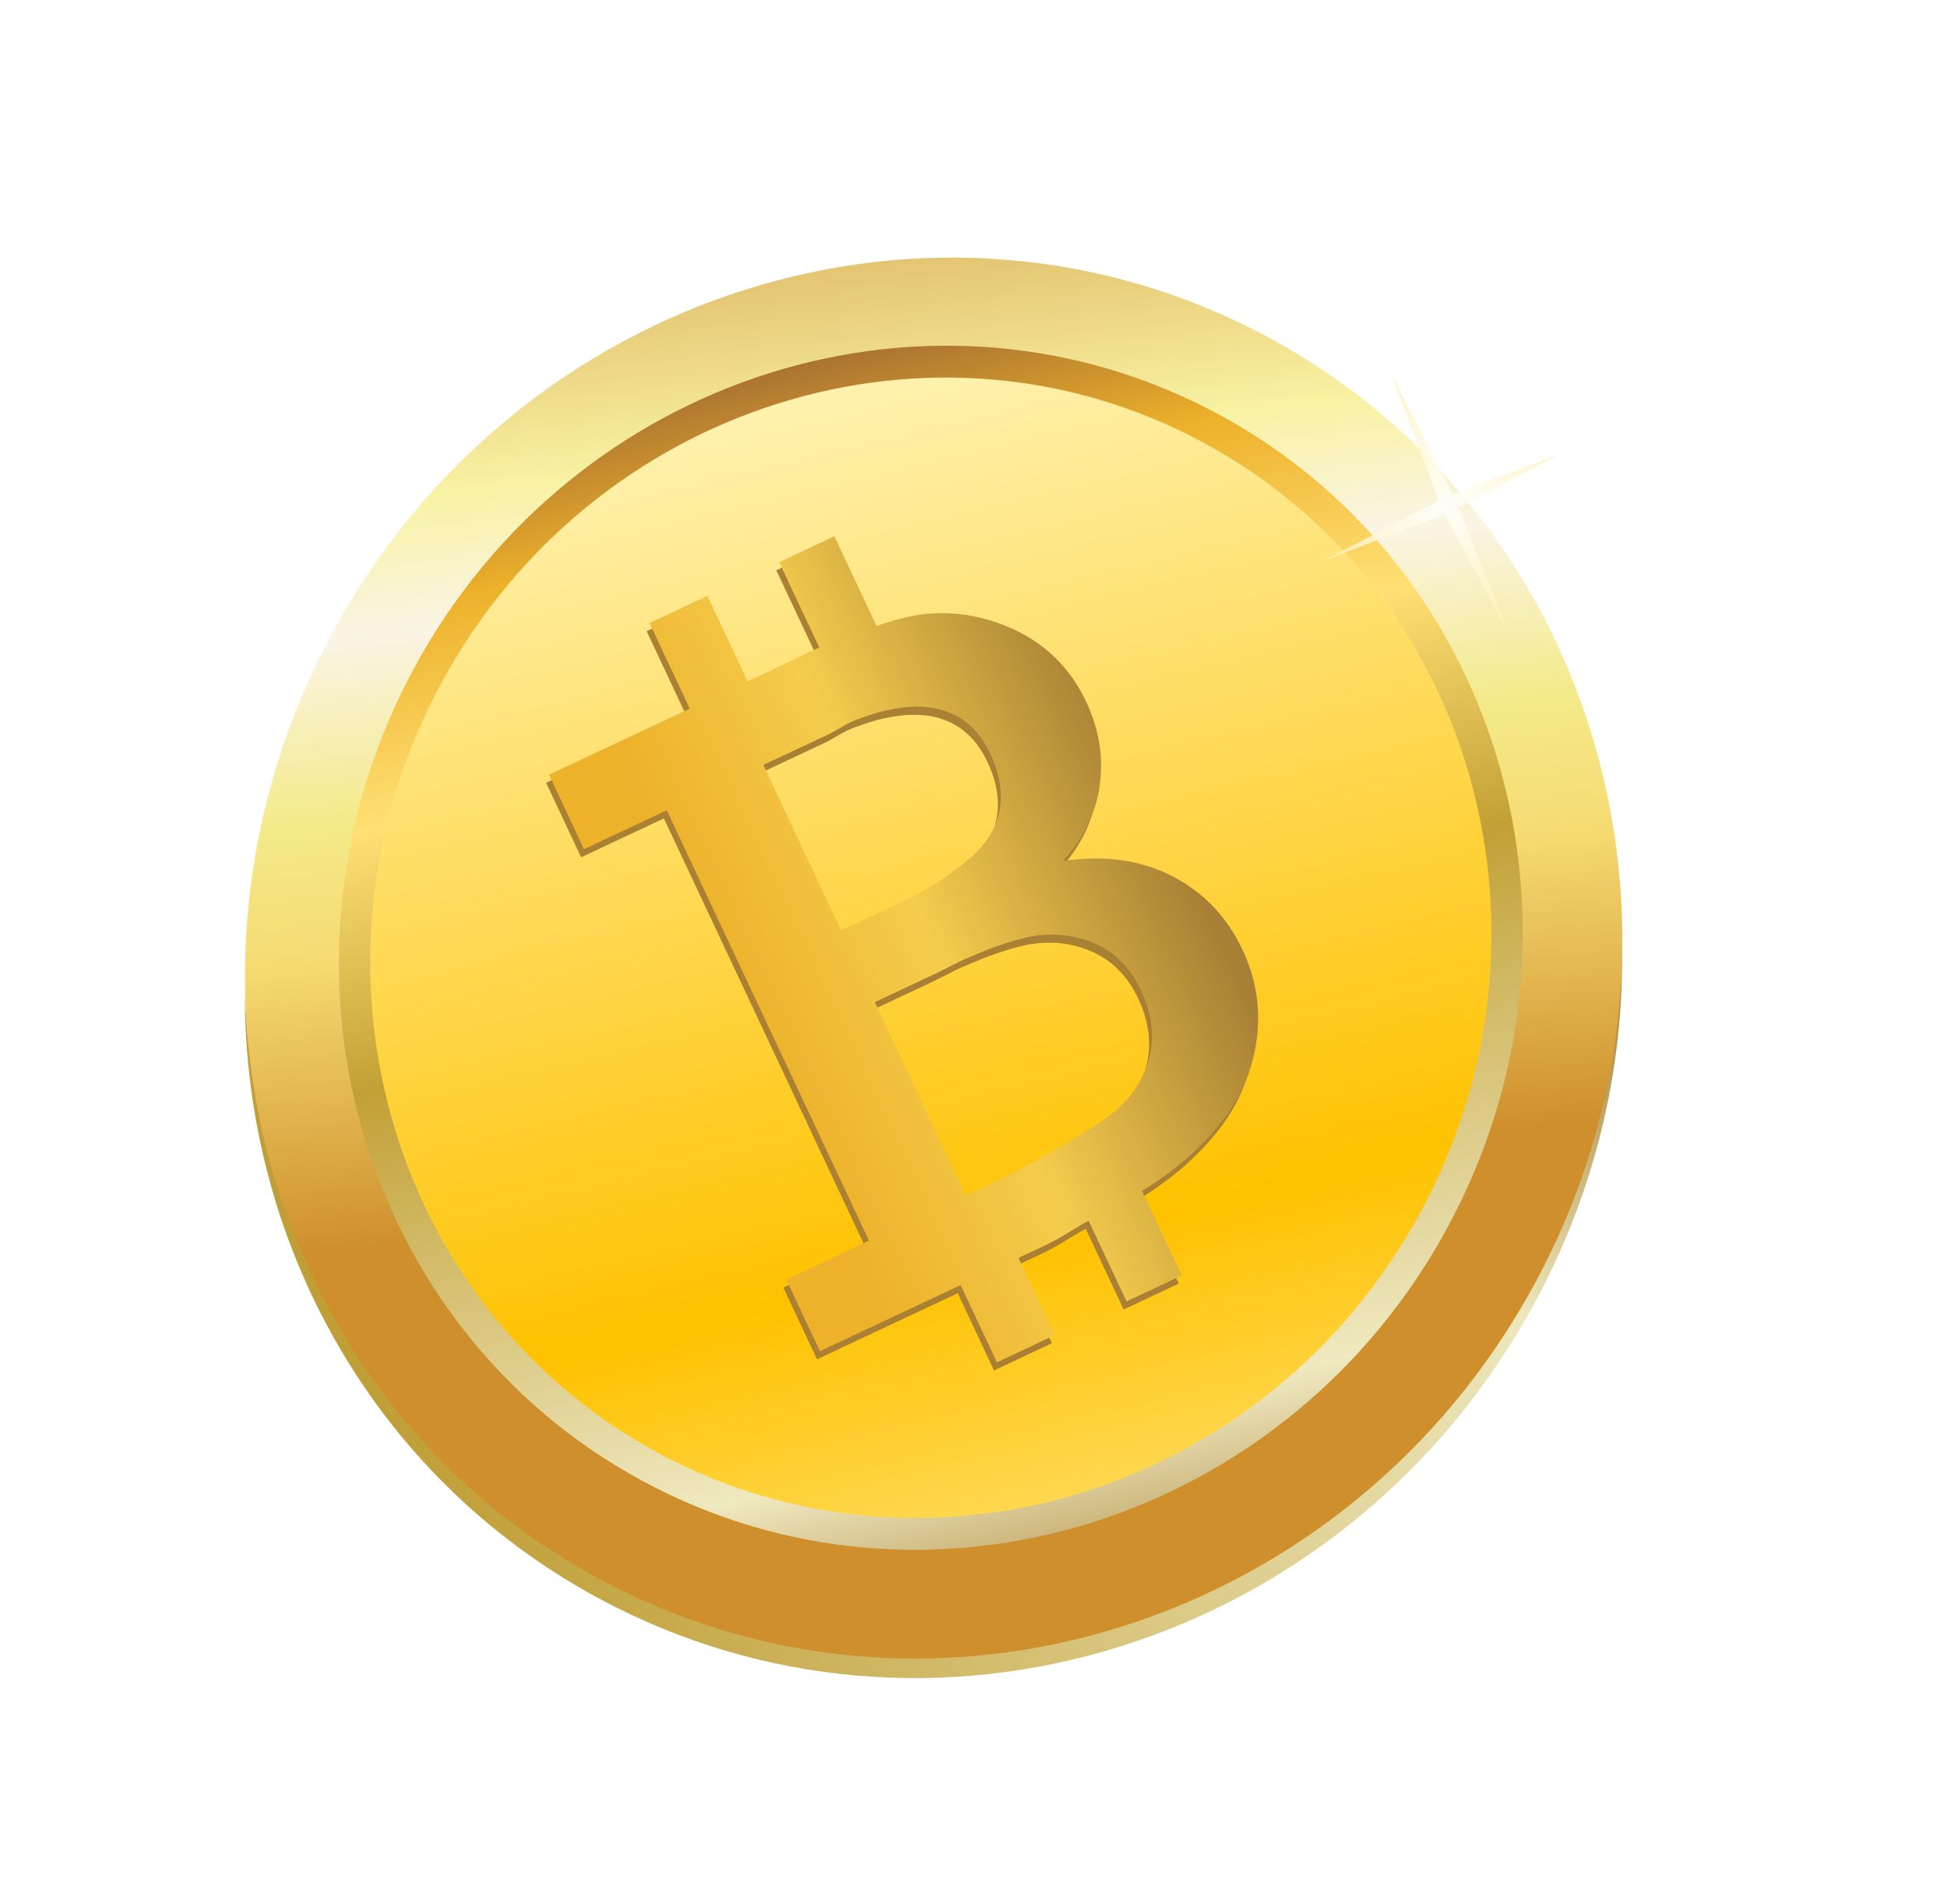
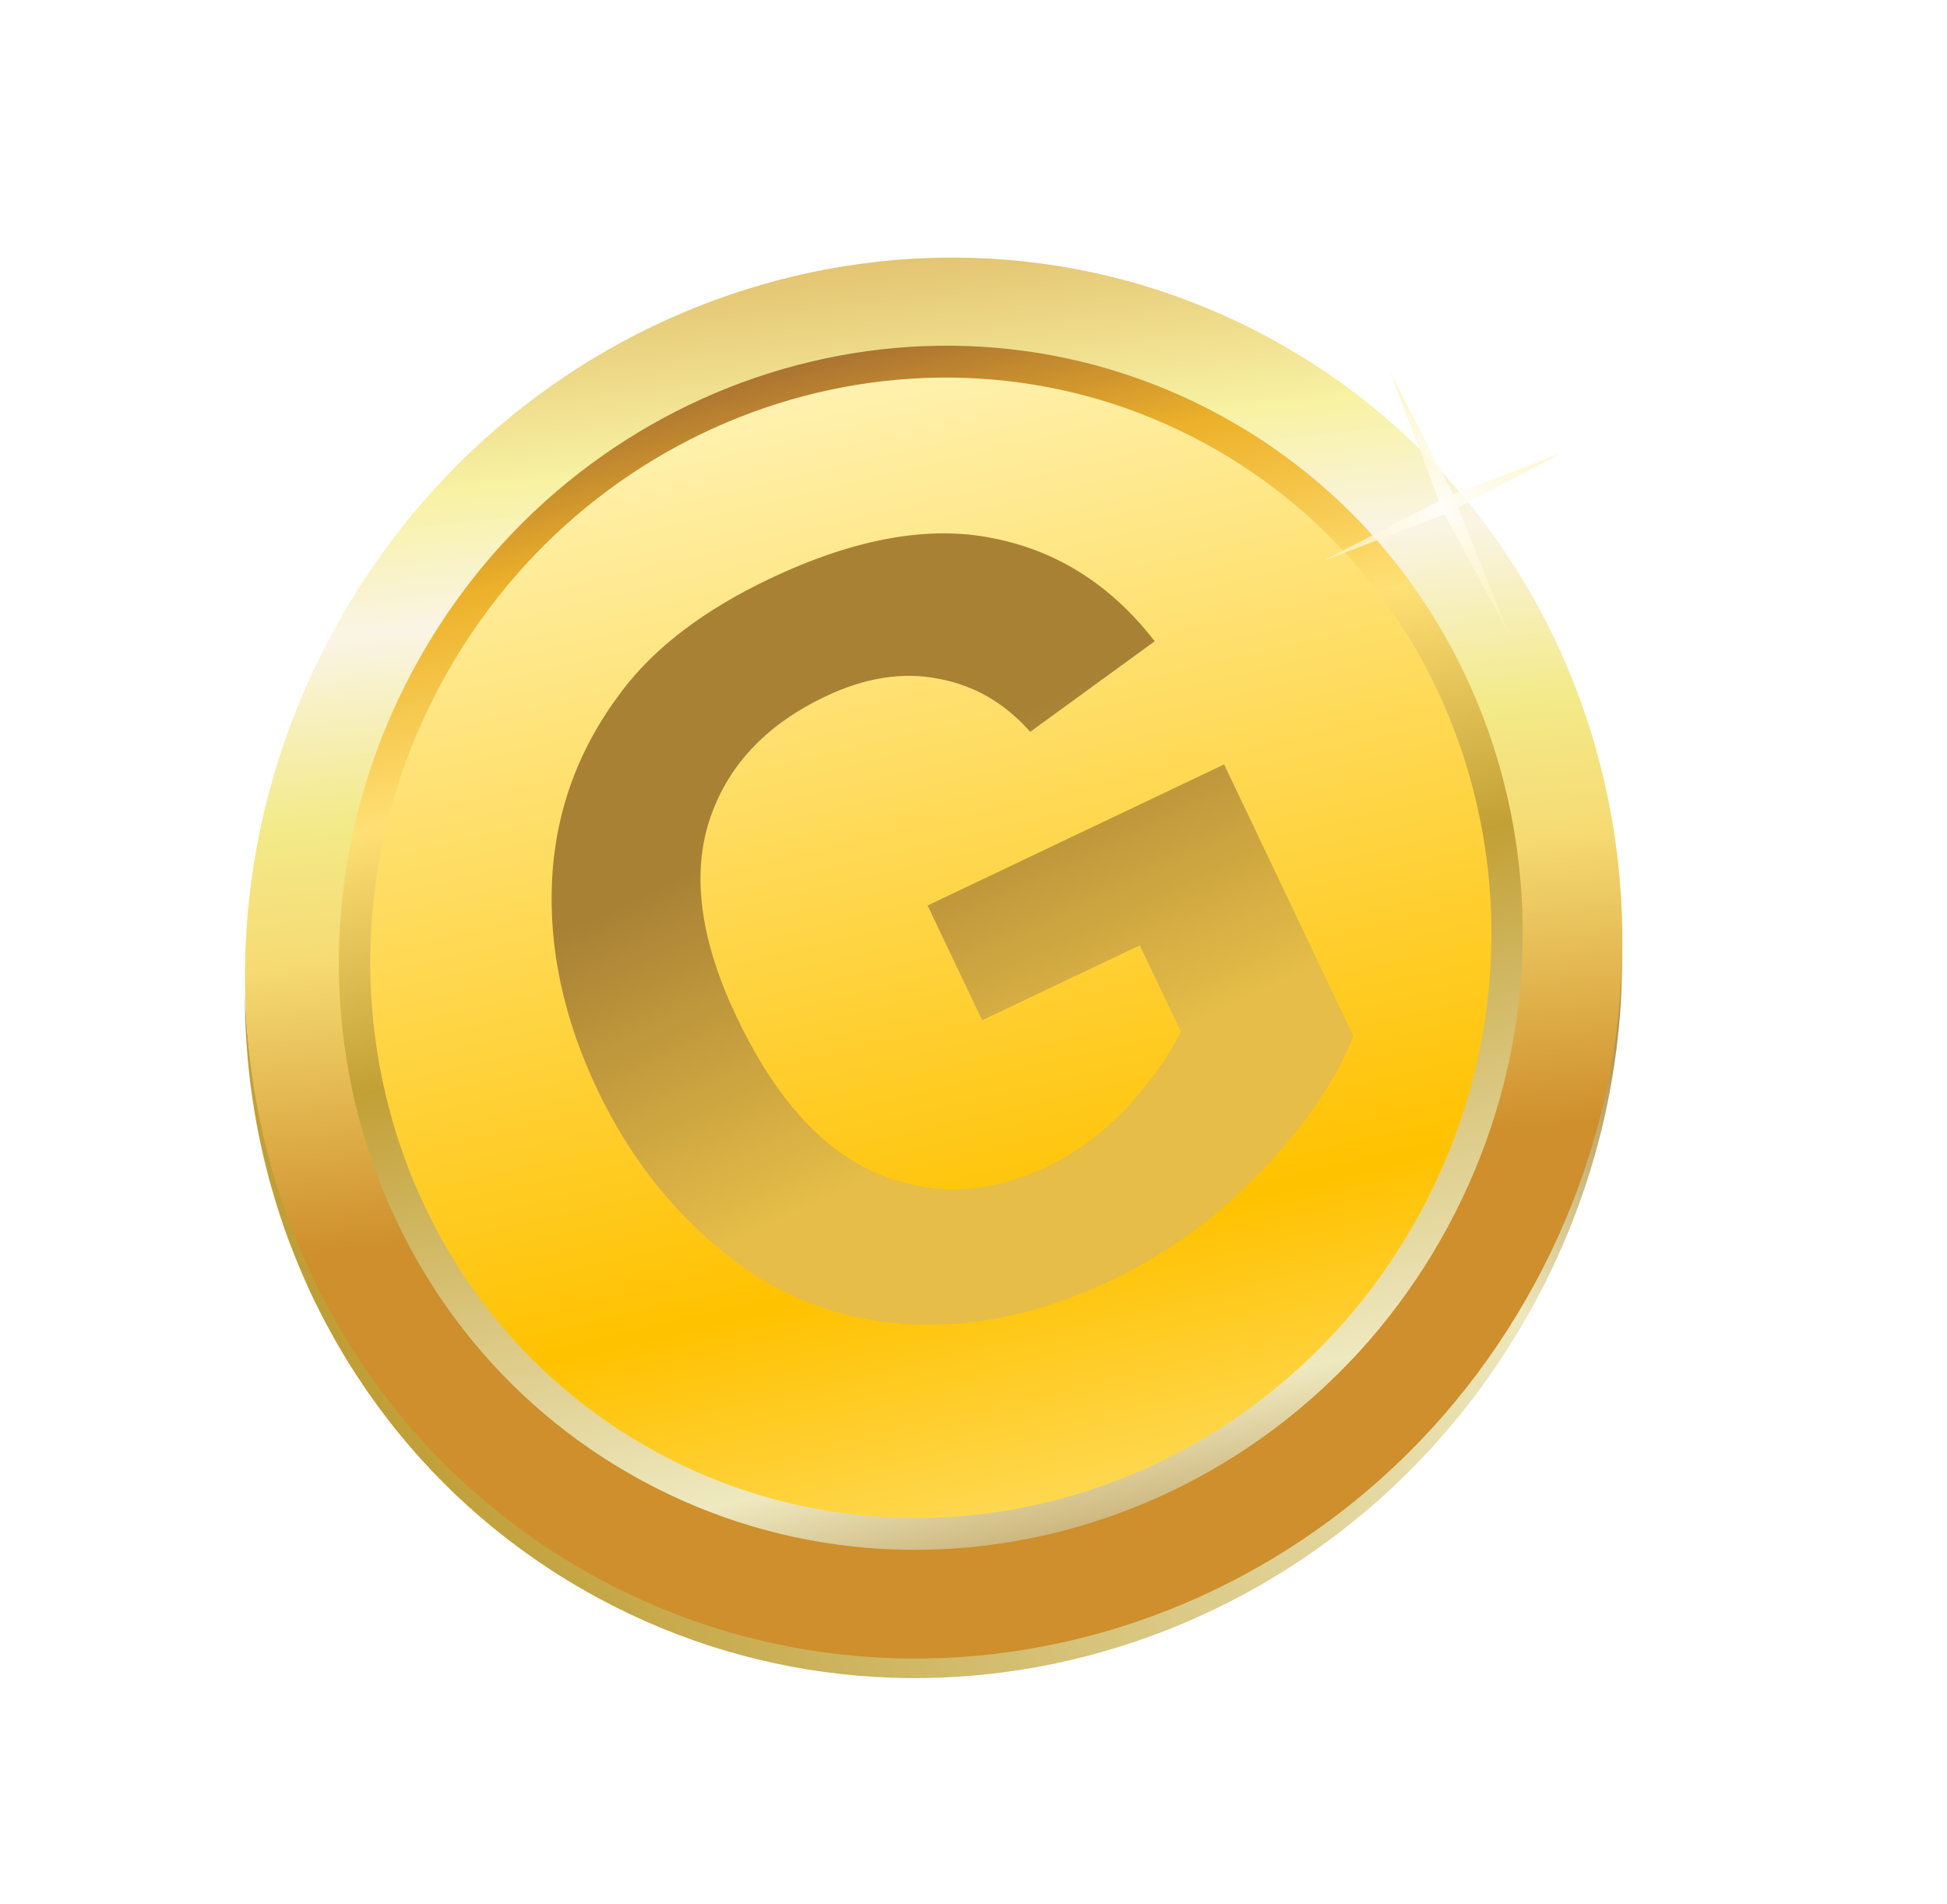
<svg xmlns="http://www.w3.org/2000/svg" width="181" height="177" viewBox="0 0 181 177" fill="none">
-   <path d="M150.739 86.626C150.734 97.352 148.129 108.286 142.625 118.459C125.396 150.308 86.404 162.597 55.533 145.896C35.344 134.975 23.636 114.359 22.764 92.492C22.75 115.331 34.57 137.191 55.575 148.554C86.451 165.259 125.438 152.973 142.669 121.122C148.632 110.105 151.198 98.189 150.739 86.626Z" fill="url(#paint0_linear_141_1512)" />
-   <path d="M142.692 119.311C125.464 151.159 86.472 163.441 55.601 146.74C24.73 130.039 13.674 90.684 30.903 58.836C48.132 26.988 87.121 14.708 117.991 31.407C148.865 48.108 159.923 87.467 142.692 119.311Z" fill="url(#paint1_linear_141_1512)" />
-   <path d="M134.569 114.107C119.76 141.478 86.253 152.035 59.711 137.675C33.186 123.328 23.68 89.503 38.487 62.13C53.297 34.753 86.808 24.198 113.336 38.549C139.877 52.907 149.378 86.729 134.569 114.107Z" fill="url(#paint2_linear_141_1512)" />
-   <path d="M132.038 112.735C118.012 138.657 86.265 148.657 61.136 135.06C36.005 121.464 27.008 89.428 41.032 63.503C55.057 37.58 86.794 27.58 111.926 41.175C137.053 54.768 146.058 86.808 132.038 112.735Z" fill="url(#paint3_linear_141_1512)" />
-   <path d="M108.729 82.226C105.799 80.711 102.405 80.233 98.551 80.793C100.512 78.621 101.656 76.238 101.982 73.645C102.309 71.053 101.888 68.514 100.72 66.029C99.204 62.801 96.821 60.489 93.573 59.091C90.324 57.693 87.007 57.431 83.952 58.146C83.177 58.328 82.295 58.583 81.217 58.954L77.296 50.61L75.008 51.685L72.167 53.02L75.899 60.961C74.332 61.625 73.016 62.326 71.251 63.155L69.235 64.103L65.5 56.153L63.071 57.294L60.114 58.683L63.849 66.633L50.77 72.778L54.024 79.702L61.717 76.088L80.514 116.094L72.821 119.709L75.953 126.376L89.032 120.231L92.406 127.412L95.363 126.023L97.792 124.882L94.418 117.701L96.87 116.549C98.466 115.799 99.676 114.899 100.935 114.247L104.46 121.749L107.3 120.414L109.589 119.339L105.887 111.461C106.632 111.049 106.829 110.89 107.184 110.652C109.653 108.992 111.812 107.007 113.498 104.776C115.184 102.547 116.239 100.017 116.58 97.23C116.922 94.442 116.494 91.72 115.254 89.081C113.822 86.034 111.66 83.742 108.729 82.226ZM76.642 69.075C77.614 68.618 78.434 67.998 79.323 67.676C80.313 67.317 81.225 66.993 82.111 66.802C83.206 66.567 84.211 66.431 85.146 66.452C88.237 66.521 90.452 67.976 91.801 70.847C93.028 73.46 93.089 75.839 91.991 77.996C91.777 78.417 91.497 78.833 91.158 79.249C90.592 79.947 89.848 80.638 88.934 81.324C88.222 81.857 87.454 82.491 86.531 83.018C85.716 83.484 84.851 84.002 83.872 84.463L79.909 86.324L77.923 87.258L70.693 71.871L72.68 70.937L76.642 69.076L76.642 69.075ZM106.477 99.421C105.88 101.4 104.708 103.055 102.973 104.397C102.872 104.476 102.775 104.558 102.669 104.635C102.082 105.06 101.37 105.521 100.535 106.016C99.79 106.459 98.992 107.035 98.049 107.533C96.622 108.287 95.048 109.265 93.17 110.148L91.476 110.943L89.49 111.877L81.055 93.925L83.042 92.992L86.525 91.356C87.679 90.813 88.707 90.218 89.718 89.802C90.69 89.401 91.571 89.007 92.41 88.722C93.448 88.371 94.373 88.081 95.209 87.907C95.214 87.906 95.213 87.892 95.219 87.891C97.427 87.434 99.494 87.61 101.422 88.435C103.356 89.263 104.814 90.724 105.801 92.824C106.884 95.129 107.108 97.327 106.477 99.421Z" fill="url(#paint4_linear_141_1512)" />
-   <path d="M108.999 81.472C106.068 79.957 102.675 79.48 98.82 80.039C100.782 77.867 101.926 75.484 102.252 72.892C102.578 70.299 102.158 67.761 100.99 65.275C99.473 62.048 97.091 59.735 93.842 58.337C90.594 56.939 87.276 56.677 84.222 57.392C83.446 57.574 82.564 57.829 81.486 58.2L77.566 49.856L75.278 50.931L72.437 52.266L76.168 60.207C74.602 60.871 73.285 61.572 71.521 62.401L69.504 63.349L65.769 55.399L63.34 56.54L60.384 57.929L64.119 65.879L51.04 72.024L54.293 78.948L61.987 75.334L80.784 115.34L73.09 118.955L76.223 125.623L89.302 119.477L92.676 126.658L95.632 125.269L98.061 124.128L94.688 116.947L97.14 115.795C98.736 115.045 99.946 114.145 101.205 113.493L104.729 120.995L107.57 119.66L109.858 118.585L106.156 110.707C106.902 110.295 107.099 110.136 107.453 109.898C109.922 108.238 112.082 106.253 113.768 104.022C115.453 101.793 116.508 99.263 116.85 96.476C117.191 93.689 116.763 90.966 115.523 88.327C114.091 85.28 111.93 82.988 108.999 81.472ZM76.912 68.321C77.883 67.865 78.704 67.244 79.592 66.922C80.583 66.563 81.495 66.239 82.381 66.048C83.476 65.813 84.48 65.677 85.415 65.698C88.506 65.767 90.721 67.222 92.07 70.093C93.298 72.706 93.358 75.085 92.261 77.242C92.046 77.663 91.766 78.079 91.428 78.496C90.862 79.193 90.118 79.884 89.204 80.57C88.492 81.103 87.723 81.737 86.801 82.264C85.986 82.73 85.12 83.249 84.141 83.709L80.179 85.57L78.192 86.504L70.963 71.117L72.95 70.183L76.912 68.322L76.912 68.321ZM106.747 98.667C106.15 100.646 104.978 102.301 103.243 103.643C103.141 103.722 103.045 103.804 102.939 103.881C102.351 104.306 101.639 104.767 100.805 105.262C100.059 105.705 99.262 106.281 98.319 106.779C96.892 107.533 95.318 108.511 93.44 109.394L91.746 110.189L89.76 111.123L81.325 93.171L83.312 92.238L86.794 90.602C87.948 90.059 88.977 89.464 89.988 89.048C90.96 88.648 91.84 88.253 92.68 87.968C93.718 87.617 94.643 87.327 95.479 87.153C95.484 87.152 95.483 87.138 95.488 87.137C97.697 86.68 99.763 86.856 101.692 87.681C103.625 88.509 105.084 89.97 106.07 92.07C107.153 94.376 107.378 96.573 106.747 98.667Z" fill="url(#paint5_linear_141_1512)" />
-   <path opacity="0.8" d="M129.222 34.566L133.768 46.563L122.972 52.156L134.287 47.819L140.193 58.785L135.559 47.187L145.06 42.188L135.081 45.946L129.222 34.566Z" fill="url(#paint6_radial_141_1512)" />
+   <path d="M150.739 86.626C150.734 97.352 148.129 108.286 142.625 118.459C125.396 150.308 86.404 162.597 55.533 145.896C35.344 134.975 23.636 114.359 22.764 92.492C22.75 115.331 34.57 137.191 55.575 148.554C86.451 165.259 125.438 152.973 142.669 121.122C148.632 110.105 151.198 98.189 150.739 86.626Z" fill="url(#paint0_linear_738_9)" />
+   <path d="M142.692 119.311C125.464 151.159 86.472 163.441 55.601 146.74C24.73 130.039 13.674 90.684 30.903 58.836C48.132 26.988 87.121 14.708 117.991 31.407C148.865 48.108 159.923 87.467 142.692 119.311Z" fill="url(#paint1_linear_738_9)" />
+   <path d="M134.569 114.107C119.76 141.478 86.253 152.035 59.711 137.675C33.186 123.328 23.68 89.503 38.487 62.13C53.297 34.753 86.808 24.198 113.336 38.549C139.877 52.907 149.378 86.729 134.569 114.107Z" fill="url(#paint2_linear_738_9)" />
+   <path d="M132.038 112.735C118.012 138.657 86.265 148.657 61.136 135.06C36.005 121.464 27.008 89.428 41.032 63.503C55.057 37.58 86.794 27.58 111.926 41.175C137.053 54.768 146.058 86.808 132.038 112.735Z" fill="url(#paint3_linear_738_9)" />
+   <path opacity="0.8" d="M129.224 34.566L133.77 46.563L122.974 52.156L134.289 47.819L140.195 58.785L135.561 47.187L145.062 42.188L135.083 45.946L129.224 34.566Z" fill="url(#paint4_radial_738_9)" />
+   <path d="M91.308 94.857L86.23 84.184L113.799 71.068L125.804 96.303C124.359 100.17 121.559 104.311 117.406 108.724C113.268 113.095 108.592 116.521 103.378 119.002C96.752 122.154 90.319 123.519 84.077 123.097C77.822 122.646 72.228 120.432 67.298 116.454C62.353 112.447 58.435 107.405 55.544 101.327C52.405 94.73 50.999 88.21 51.325 81.766C51.651 75.323 53.828 69.465 57.855 64.193C60.916 60.158 65.472 56.701 71.521 53.823C79.385 50.082 86.309 48.819 92.293 50.035C98.292 51.208 103.309 54.403 107.345 59.619L95.772 68.04C93.398 65.353 90.548 63.706 87.221 63.099C83.909 62.449 80.41 63.001 76.722 64.755C71.134 67.414 67.526 71.303 65.899 76.423C64.3 81.528 65.16 87.567 68.476 94.538C72.053 102.057 76.41 106.908 81.547 109.092C86.671 111.247 91.94 111.036 97.356 108.46C100.035 107.185 102.467 105.392 104.653 103.081C106.854 100.726 108.563 98.341 109.78 95.925L105.956 87.888L91.308 94.857Z" fill="url(#paint5_linear_738_9)" />
  <defs>
-     <linearGradient id="paint0_linear_141_1512" x1="36.258" y1="135.893" x2="148.999" y2="82.922" gradientUnits="userSpaceOnUse">
+     <linearGradient id="paint0_linear_738_9" x1="36.258" y1="135.893" x2="148.999" y2="82.922" gradientUnits="userSpaceOnUse">
      <stop stop-color="#8E6737" />
      <stop offset="0" stop-color="#FFDF74" />
      <stop offset="0" stop-color="#EAAF26" />
      <stop offset="0" stop-color="#C09E36" />
      <stop offset="0.812" stop-color="#EDE7BC" />
      <stop offset="1" stop-color="#A68032" />
    </linearGradient>
-     <linearGradient id="paint1_linear_141_1512" x1="79.81" y1="21.012" x2="93.51" y2="154.449" gradientUnits="userSpaceOnUse">
+     <linearGradient id="paint1_linear_738_9" x1="79.81" y1="21.012" x2="93.51" y2="154.449" gradientUnits="userSpaceOnUse">
      <stop offset="0.017" stop-color="#E2C16E" />
      <stop offset="0.154" stop-color="#F8F2A3" />
      <stop offset="0.247" stop-color="#FAF4E5" />
      <stop offset="0.374" stop-color="#F3EA89" />
      <stop offset="0.467" stop-color="#F6DB73" />
      <stop offset="0.67" stop-color="#CE8F2C" />
    </linearGradient>
-     <linearGradient id="paint2_linear_141_1512" x1="73.592" y1="33.282" x2="102.531" y2="155.947" gradientUnits="userSpaceOnUse">
+     <linearGradient id="paint2_linear_738_9" x1="73.592" y1="33.282" x2="102.531" y2="155.947" gradientUnits="userSpaceOnUse">
      <stop stop-color="#A77032" />
      <stop offset="0.115" stop-color="#EDB12A" />
      <stop offset="0.267" stop-color="#FFE074" />
      <stop offset="0.455" stop-color="#C2A036" />
      <stop offset="0.812" stop-color="#EFE9C0" />
      <stop offset="0.973" stop-color="#A88035" />
    </linearGradient>
-     <linearGradient id="paint3_linear_141_1512" x1="74.279" y1="36.185" x2="101.688" y2="152.361" gradientUnits="userSpaceOnUse">
+     <linearGradient id="paint3_linear_738_9" x1="74.279" y1="36.185" x2="101.688" y2="152.361" gradientUnits="userSpaceOnUse">
      <stop stop-color="#FFF2B0" />
      <stop offset="0.691" stop-color="#FFC200" />
      <stop offset="1" stop-color="#FFE47D" />
    </linearGradient>
-     <linearGradient id="paint4_linear_141_1512" x1="63.181" y1="99.193" x2="109.729" y2="77.322" gradientUnits="userSpaceOnUse">
-       <stop offset="0.069" stop-color="#AA8032" />
-       <stop offset="0.973" stop-color="#A88035" />
-     </linearGradient>
-     <linearGradient id="paint5_linear_141_1512" x1="63.451" y1="98.439" x2="109.998" y2="76.568" gradientUnits="userSpaceOnUse">
-       <stop offset="0.126" stop-color="#EDB12A" />
-       <stop offset="0.5" stop-color="#F4CC4C" />
-       <stop offset="0.973" stop-color="#A88035" />
-     </linearGradient>
-     <radialGradient id="paint6_radial_141_1512" cx="0" cy="0" r="1" gradientUnits="userSpaceOnUse" gradientTransform="translate(133.95 47.0314) rotate(-25.1663) scale(12.7177 12.7177)">
+     <radialGradient id="paint4_radial_738_9" cx="0" cy="0" r="1" gradientUnits="userSpaceOnUse" gradientTransform="translate(133.952 47.0314) rotate(-25.1663) scale(12.7177 12.7177)">
      <stop stop-color="white" />
      <stop offset="1" stop-color="#FFF2B9" />
    </radialGradient>
+     <linearGradient id="paint5_linear_738_9" x1="79.766" y1="73.54" x2="93.943" y2="103.34" gradientUnits="userSpaceOnUse">
+       <stop stop-color="#A98135" />
+       <stop offset="1" stop-color="#E5BD48" />
+     </linearGradient>
  </defs>
</svg>
